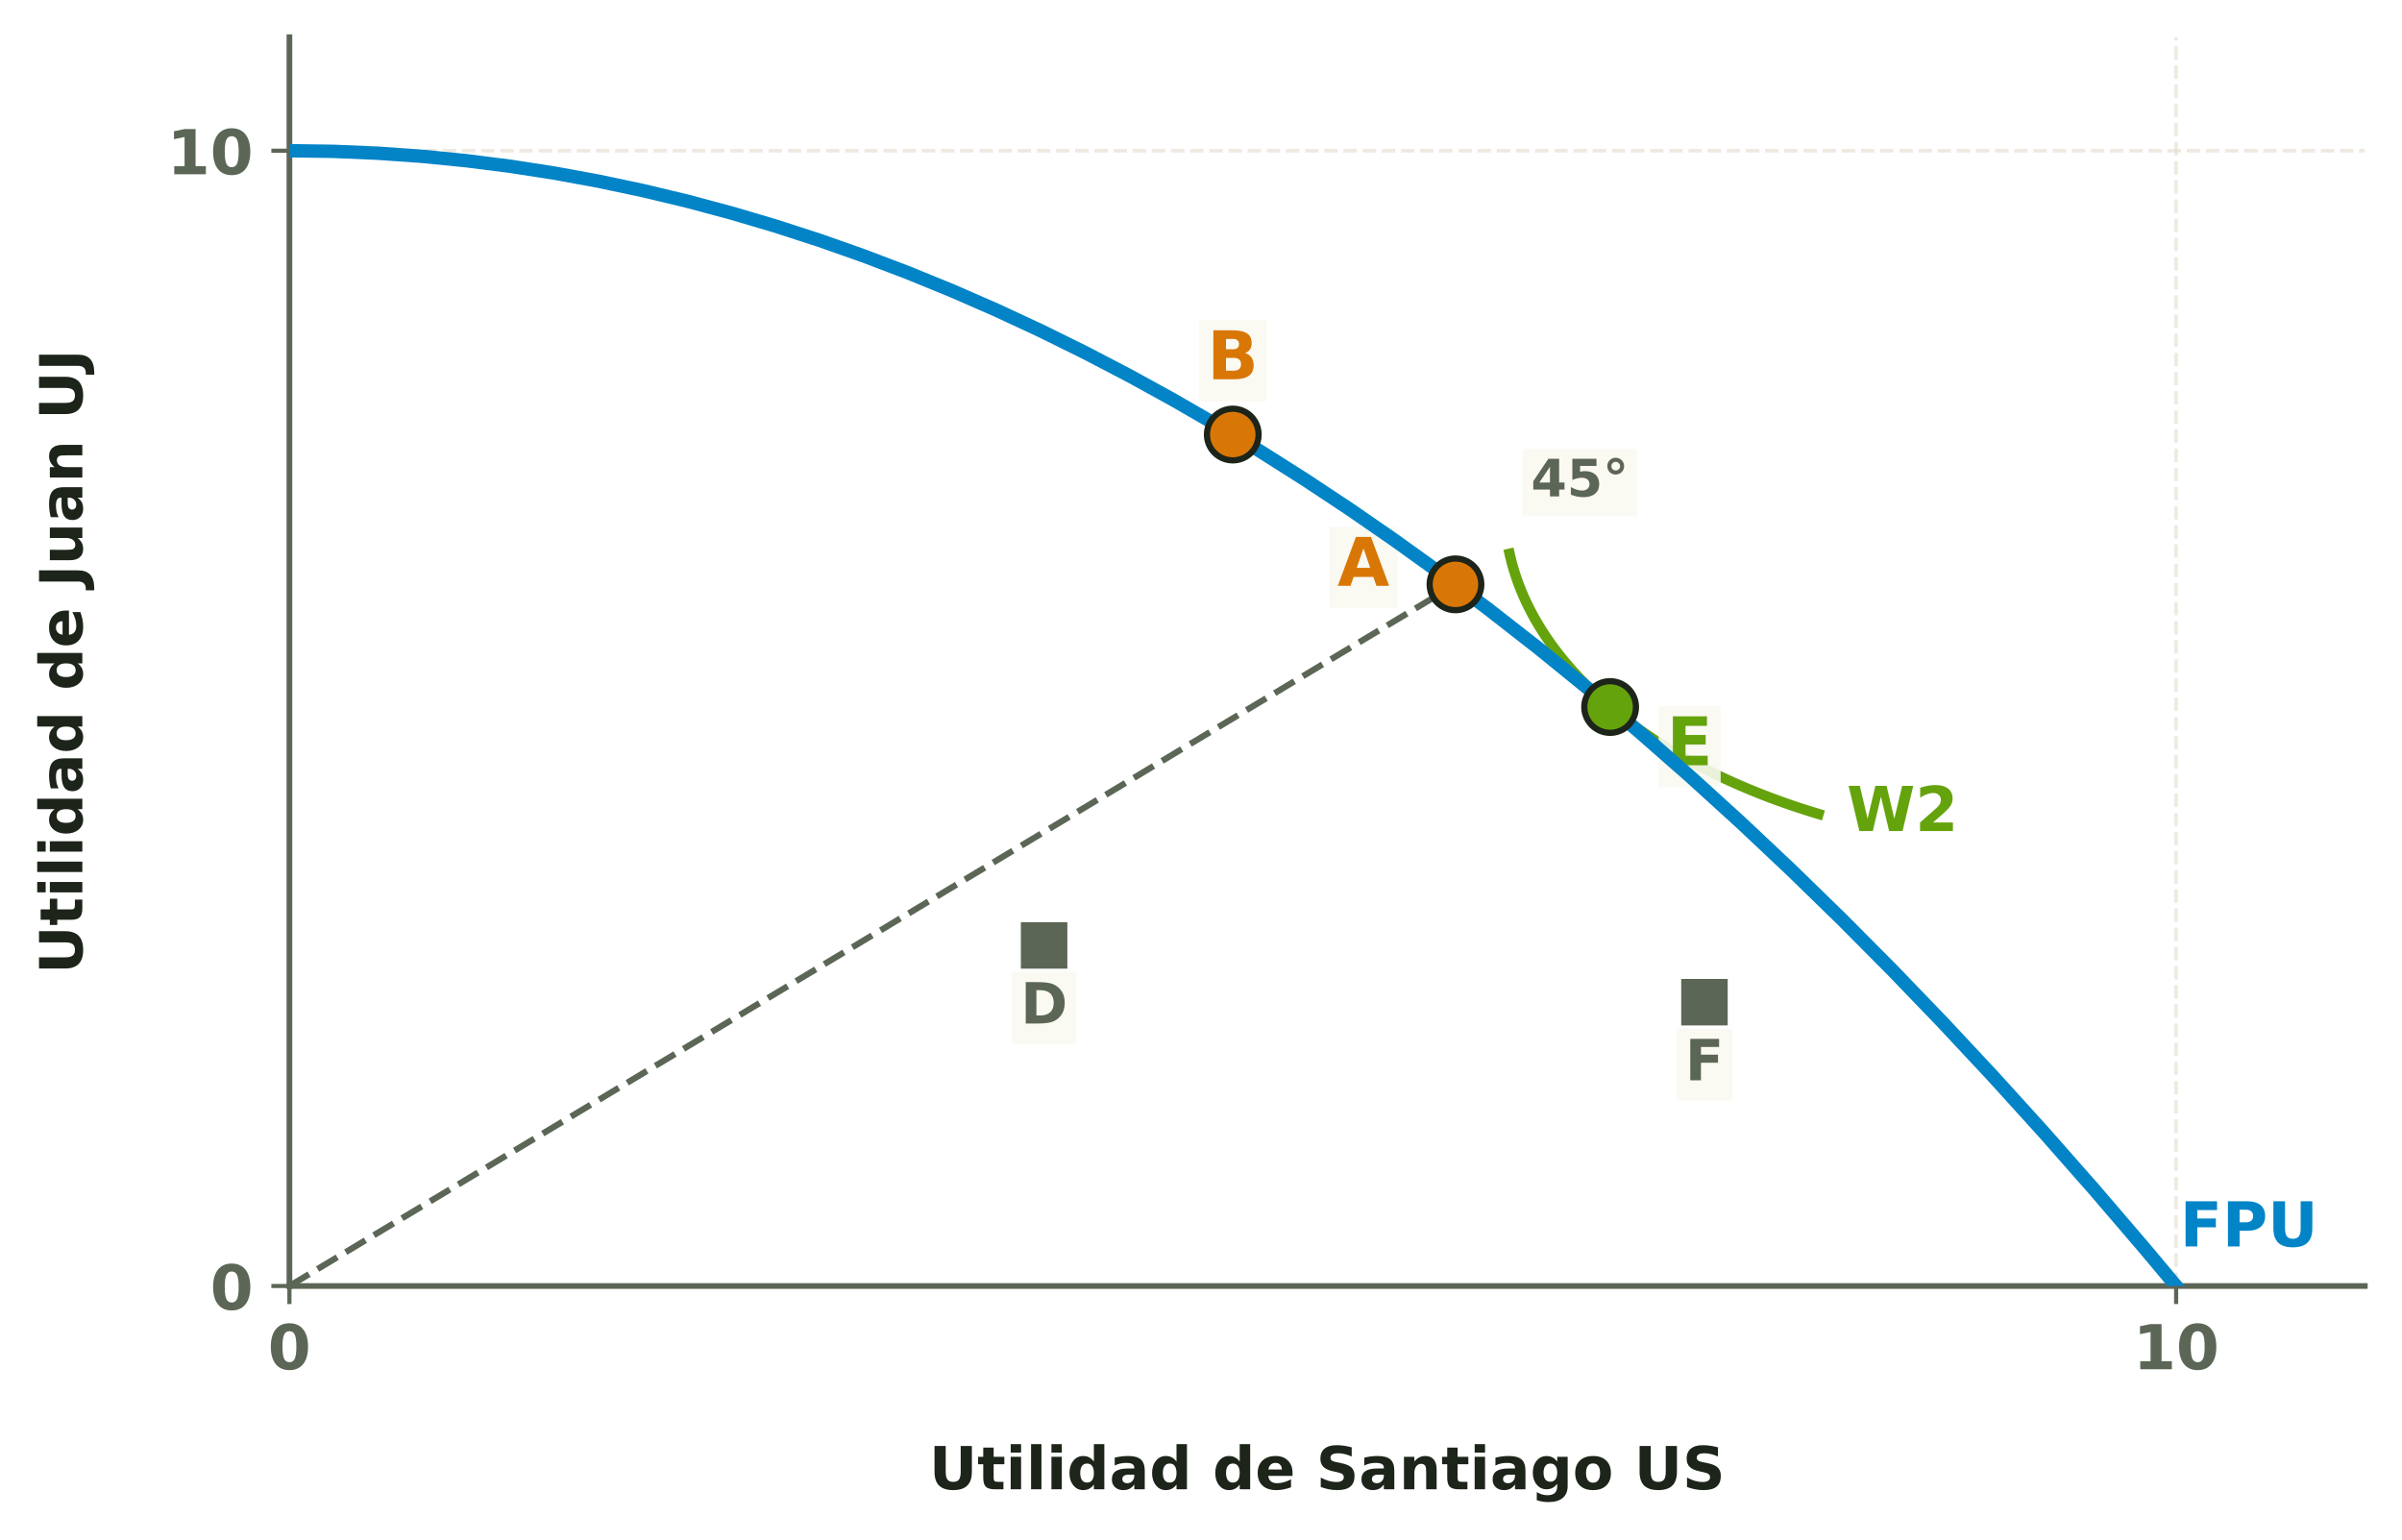
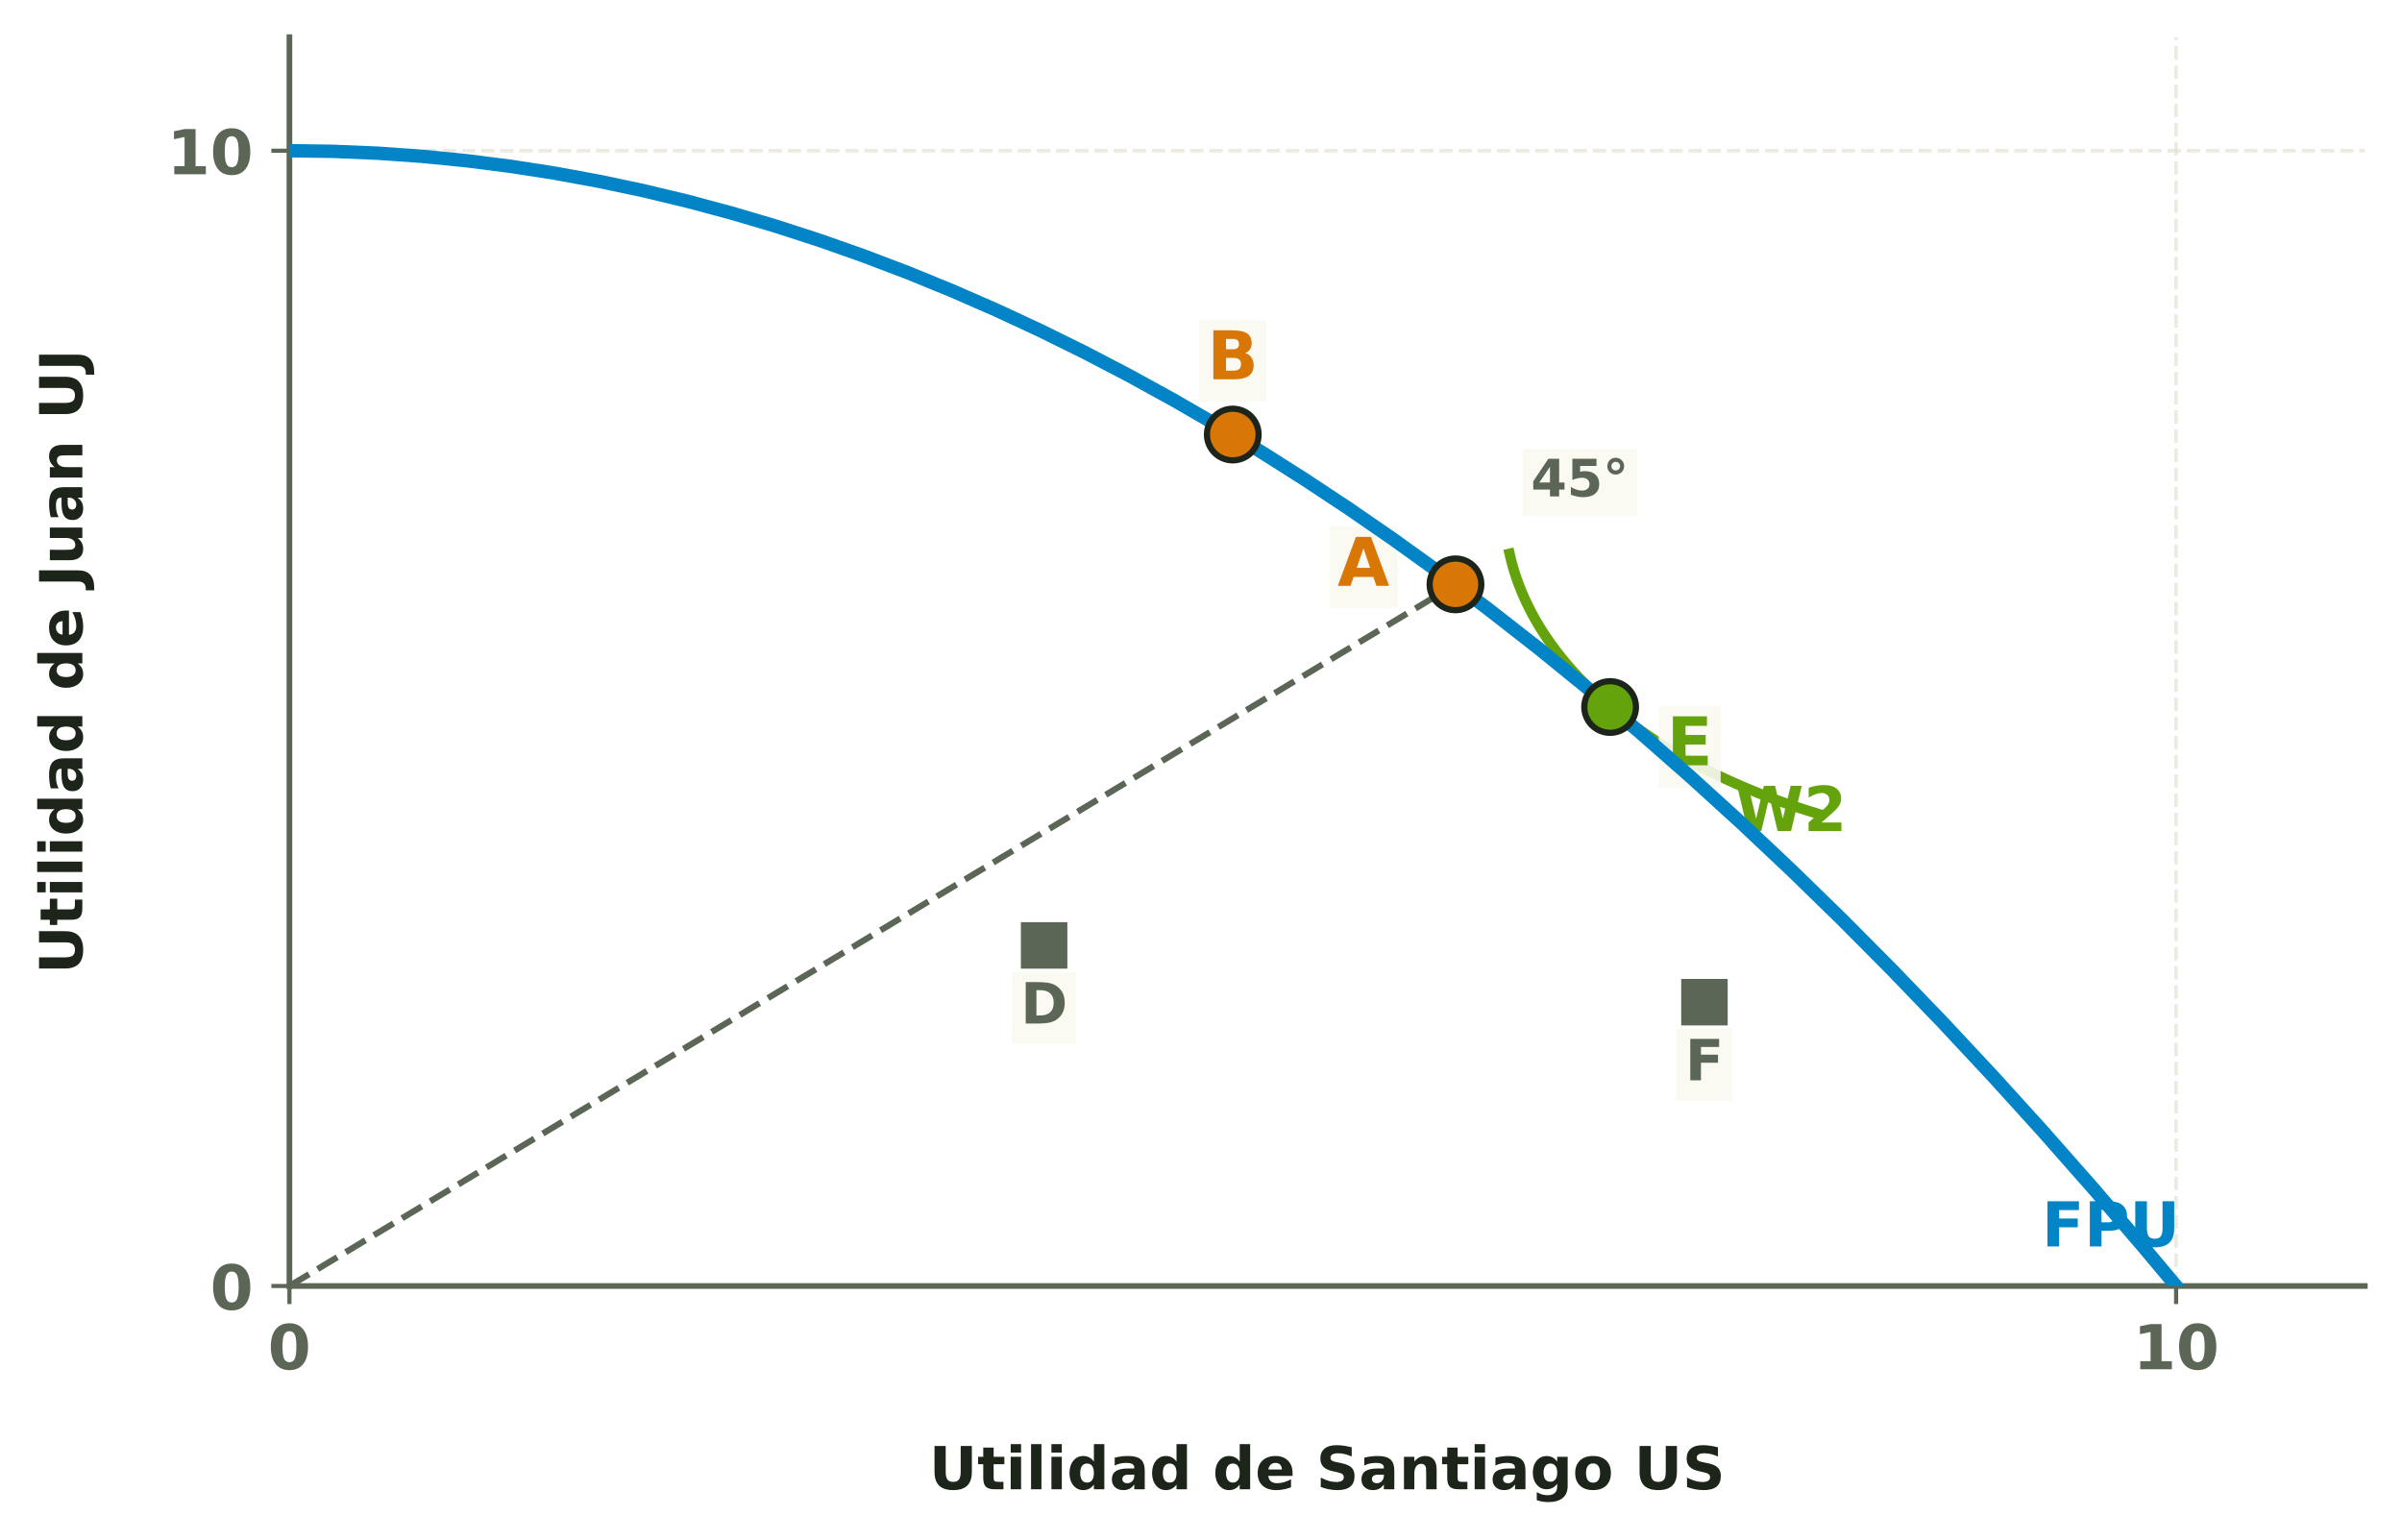
<svg xmlns="http://www.w3.org/2000/svg" xmlns:xlink="http://www.w3.org/1999/xlink" width="464.989pt" height="298.009pt" viewBox="0 0 464.989 298.009" version="1.1">
  <defs>
    <style type="text/css">*{stroke-linejoin: round; stroke-linecap: butt}</style>
  </defs>
  <g id="figure_1">
    <g id="patch_1">
      <path d="M 0 298.009  L 464.989 298.009  L 464.989 0  L 0 0  L 0 298.009  z " style="fill: none; opacity: 0" />
    </g>
    <g id="axes_1">
      <g id="patch_2">
        <path d="M 56.029 248.976  L 457.789 248.976  L 457.789 7.2  L 56.029 7.2  L 56.029 248.976  z " style="fill: none" />
      </g>
      <g id="matplotlib.axis_1">
        <g id="xtick_1">
          <g id="line2d_1">
            <path d="M 56.029 248.976  L 56.029 7.2  " clip-path="url(#p400fd44e9d)" style="fill: none; stroke-dasharray: 2.59,1.12; stroke-dashoffset: 0; stroke: #e2dccb; stroke-opacity: 0.6; stroke-width: 0.7" />
          </g>
          <g id="line2d_2">
            <defs>
              <path id="m096bc9ec4f" d="M 0 0  L 0 3.5  " style="stroke: #5c6656; stroke-width: 0.8" />
            </defs>
            <g>
              <use xlink:href="#m096bc9ec4f" x="56.029" y="248.976" style="fill: #5c6656; stroke: #5c6656; stroke-width: 0.8" />
            </g>
          </g>
          <g id="text_1">
            <g style="fill: #5c6656" transform="translate(51.85391 265.0941) scale(0.12 -0.12)">
              <defs>
                <path id="DejaVuSans-Bold-30" d="M 2944 2338  Q 2944 3213 2780 3570  Q 2616 3928 2228 3928  Q 1841 3928 1675 3570  Q 1509 3213 1509 2338  Q 1509 1453 1675 1090  Q 1841 728 2228 728  Q 2613 728 2778 1090  Q 2944 1453 2944 2338  z M 4147 2328  Q 4147 1169 3647 539  Q 3147 -91 2228 -91  Q 1306 -91 806 539  Q 306 1169 306 2328  Q 306 3491 806 4120  Q 1306 4750 2228 4750  Q 3147 4750 3647 4120  Q 4147 3491 4147 2328  z " transform="scale(0.015625)" />
              </defs>
              <use xlink:href="#DejaVuSans-Bold-30" />
            </g>
          </g>
        </g>
        <g id="xtick_2">
          <g id="line2d_3">
            <path d="M 421.265 248.976  L 421.265 7.2  " clip-path="url(#p400fd44e9d)" style="fill: none; stroke-dasharray: 2.59,1.12; stroke-dashoffset: 0; stroke: #e2dccb; stroke-opacity: 0.6; stroke-width: 0.7" />
          </g>
          <g id="line2d_4">
            <g>
              <use xlink:href="#m096bc9ec4f" x="421.265" y="248.976" style="fill: #5c6656; stroke: #5c6656; stroke-width: 0.8" />
            </g>
          </g>
          <g id="text_2">
            <g style="fill: #5c6656" transform="translate(412.9156 265.0941) scale(0.12 -0.12)">
              <defs>
                <path id="DejaVuSans-Bold-31" d="M 750 831  L 1813 831  L 1813 3847  L 722 3622  L 722 4441  L 1806 4666  L 2950 4666  L 2950 831  L 4013 831  L 4013 0  L 750 0  L 750 831  z " transform="scale(0.015625)" />
              </defs>
              <use xlink:href="#DejaVuSans-Bold-31" />
              <use xlink:href="#DejaVuSans-Bold-30" x="69.58" />
            </g>
          </g>
        </g>
        <g id="text_3">
          <g style="fill: #1d241a" transform="translate(179.8541 288.328) scale(0.115 -0.115)">
            <defs>
              <path id="DejaVuSans-Bold-55" d="M 588 4666  L 1791 4666  L 1791 1869  Q 1791 1291 1980 1042  Q 2169 794 2597 794  Q 3028 794 3217 1042  Q 3406 1291 3406 1869  L 3406 4666  L 4609 4666  L 4609 1869  Q 4609 878 4112 393  Q 3616 -91 2597 -91  Q 1581 -91 1084 393  Q 588 878 588 1869  L 588 4666  z " transform="scale(0.015625)" />
              <path id="DejaVuSans-Bold-74" d="M 1759 4494  L 1759 3500  L 2913 3500  L 2913 2700  L 1759 2700  L 1759 1216  Q 1759 972 1856 886  Q 1953 800 2241 800  L 2816 800  L 2816 0  L 1856 0  Q 1194 0 917 276  Q 641 553 641 1216  L 641 2700  L 84 2700  L 84 3500  L 641 3500  L 641 4494  L 1759 4494  z " transform="scale(0.015625)" />
              <path id="DejaVuSans-Bold-69" d="M 538 3500  L 1656 3500  L 1656 0  L 538 0  L 538 3500  z M 538 4863  L 1656 4863  L 1656 3950  L 538 3950  L 538 4863  z " transform="scale(0.015625)" />
              <path id="DejaVuSans-Bold-6c" d="M 538 4863  L 1656 4863  L 1656 0  L 538 0  L 538 4863  z " transform="scale(0.015625)" />
              <path id="DejaVuSans-Bold-64" d="M 2919 2988  L 2919 4863  L 4044 4863  L 4044 0  L 2919 0  L 2919 506  Q 2688 197 2409 53  Q 2131 -91 1766 -91  Q 1119 -91 703 423  Q 288 938 288 1747  Q 288 2556 703 3070  Q 1119 3584 1766 3584  Q 2128 3584 2408 3439  Q 2688 3294 2919 2988  z M 2181 722  Q 2541 722 2730 984  Q 2919 1247 2919 1747  Q 2919 2247 2730 2509  Q 2541 2772 2181 2772  Q 1825 2772 1636 2509  Q 1447 2247 1447 1747  Q 1447 1247 1636 984  Q 1825 722 2181 722  z " transform="scale(0.015625)" />
              <path id="DejaVuSans-Bold-61" d="M 2106 1575  Q 1756 1575 1579 1456  Q 1403 1338 1403 1106  Q 1403 894 1545 773  Q 1688 653 1941 653  Q 2256 653 2472 879  Q 2688 1106 2688 1447  L 2688 1575  L 2106 1575  z M 3816 1997  L 3816 0  L 2688 0  L 2688 519  Q 2463 200 2181 54  Q 1900 -91 1497 -91  Q 953 -91 614 226  Q 275 544 275 1050  Q 275 1666 698 1953  Q 1122 2241 2028 2241  L 2688 2241  L 2688 2328  Q 2688 2594 2478 2717  Q 2269 2841 1825 2841  Q 1466 2841 1156 2769  Q 847 2697 581 2553  L 581 3406  Q 941 3494 1303 3539  Q 1666 3584 2028 3584  Q 2975 3584 3395 3211  Q 3816 2838 3816 1997  z " transform="scale(0.015625)" />
              <path id="DejaVuSans-Bold-20" transform="scale(0.015625)" />
              <path id="DejaVuSans-Bold-65" d="M 4031 1759  L 4031 1441  L 1416 1441  Q 1456 1047 1700 850  Q 1944 653 2381 653  Q 2734 653 3104 758  Q 3475 863 3866 1075  L 3866 213  Q 3469 63 3072 -14  Q 2675 -91 2278 -91  Q 1328 -91 801 392  Q 275 875 275 1747  Q 275 2603 792 3093  Q 1309 3584 2216 3584  Q 3041 3584 3536 3087  Q 4031 2591 4031 1759  z M 2881 2131  Q 2881 2450 2695 2645  Q 2509 2841 2209 2841  Q 1884 2841 1681 2658  Q 1478 2475 1428 2131  L 2881 2131  z " transform="scale(0.015625)" />
              <path id="DejaVuSans-Bold-53" d="M 3834 4519  L 3834 3531  Q 3450 3703 3084 3790  Q 2719 3878 2394 3878  Q 1963 3878 1756 3759  Q 1550 3641 1550 3391  Q 1550 3203 1689 3098  Q 1828 2994 2194 2919  L 2706 2816  Q 3484 2659 3812 2340  Q 4141 2022 4141 1434  Q 4141 663 3683 286  Q 3225 -91 2284 -91  Q 1841 -91 1394 -6  Q 947 78 500 244  L 500 1259  Q 947 1022 1364 901  Q 1781 781 2169 781  Q 2563 781 2772 912  Q 2981 1044 2981 1288  Q 2981 1506 2839 1625  Q 2697 1744 2272 1838  L 1806 1941  Q 1106 2091 782 2419  Q 459 2747 459 3303  Q 459 4000 909 4375  Q 1359 4750 2203 4750  Q 2588 4750 2994 4692  Q 3400 4634 3834 4519  z " transform="scale(0.015625)" />
              <path id="DejaVuSans-Bold-6e" d="M 4056 2131  L 4056 0  L 2931 0  L 2931 347  L 2931 1631  Q 2931 2084 2911 2256  Q 2891 2428 2841 2509  Q 2775 2619 2662 2680  Q 2550 2741 2406 2741  Q 2056 2741 1856 2470  Q 1656 2200 1656 1722  L 1656 0  L 538 0  L 538 3500  L 1656 3500  L 1656 2988  Q 1909 3294 2193 3439  Q 2478 3584 2822 3584  Q 3428 3584 3742 3212  Q 4056 2841 4056 2131  z " transform="scale(0.015625)" />
              <path id="DejaVuSans-Bold-67" d="M 2919 594  Q 2688 288 2409 144  Q 2131 0 1766 0  Q 1125 0 706 504  Q 288 1009 288 1791  Q 288 2575 706 3076  Q 1125 3578 1766 3578  Q 2131 3578 2409 3434  Q 2688 3291 2919 2981  L 2919 3500  L 4044 3500  L 4044 353  Q 4044 -491 3511 -936  Q 2978 -1381 1966 -1381  Q 1638 -1381 1331 -1331  Q 1025 -1281 716 -1178  L 716 -306  Q 1009 -475 1290 -558  Q 1572 -641 1856 -641  Q 2406 -641 2662 -400  Q 2919 -159 2919 353  L 2919 594  z M 2181 2772  Q 1834 2772 1640 2515  Q 1447 2259 1447 1791  Q 1447 1309 1634 1061  Q 1822 813 2181 813  Q 2531 813 2725 1069  Q 2919 1325 2919 1791  Q 2919 2259 2725 2515  Q 2531 2772 2181 2772  z " transform="scale(0.015625)" />
              <path id="DejaVuSans-Bold-6f" d="M 2203 2784  Q 1831 2784 1636 2517  Q 1441 2250 1441 1747  Q 1441 1244 1636 976  Q 1831 709 2203 709  Q 2569 709 2762 976  Q 2956 1244 2956 1747  Q 2956 2250 2762 2517  Q 2569 2784 2203 2784  z M 2203 3584  Q 3106 3584 3614 3096  Q 4122 2609 4122 1747  Q 4122 884 3614 396  Q 3106 -91 2203 -91  Q 1297 -91 786 396  Q 275 884 275 1747  Q 275 2609 786 3096  Q 1297 3584 2203 3584  z " transform="scale(0.015625)" />
            </defs>
            <use xlink:href="#DejaVuSans-Bold-55" />
            <use xlink:href="#DejaVuSans-Bold-74" x="81.201" />
            <use xlink:href="#DejaVuSans-Bold-69" x="129.004" />
            <use xlink:href="#DejaVuSans-Bold-6c" x="163.281" />
            <use xlink:href="#DejaVuSans-Bold-69" x="197.559" />
            <use xlink:href="#DejaVuSans-Bold-64" x="231.836" />
            <use xlink:href="#DejaVuSans-Bold-61" x="303.418" />
            <use xlink:href="#DejaVuSans-Bold-64" x="370.898" />
            <use xlink:href="#DejaVuSans-Bold-20" x="442.48" />
            <use xlink:href="#DejaVuSans-Bold-64" x="477.295" />
            <use xlink:href="#DejaVuSans-Bold-65" x="548.877" />
            <use xlink:href="#DejaVuSans-Bold-20" x="616.699" />
            <use xlink:href="#DejaVuSans-Bold-53" x="651.514" />
            <use xlink:href="#DejaVuSans-Bold-61" x="723.535" />
            <use xlink:href="#DejaVuSans-Bold-6e" x="791.016" />
            <use xlink:href="#DejaVuSans-Bold-74" x="862.207" />
            <use xlink:href="#DejaVuSans-Bold-69" x="910.01" />
            <use xlink:href="#DejaVuSans-Bold-61" x="944.287" />
            <use xlink:href="#DejaVuSans-Bold-67" x="1011.768" />
            <use xlink:href="#DejaVuSans-Bold-6f" x="1083.35" />
            <use xlink:href="#DejaVuSans-Bold-20" x="1152.051" />
            <use xlink:href="#DejaVuSans-Bold-55" x="1186.865" />
            <use xlink:href="#DejaVuSans-Bold-53" x="1268.066" />
          </g>
        </g>
      </g>
      <g id="matplotlib.axis_2">
        <g id="ytick_1">
          <g id="line2d_5">
            <path d="M 56.029 248.976  L 457.789 248.976  " clip-path="url(#p400fd44e9d)" style="fill: none; stroke-dasharray: 2.59,1.12; stroke-dashoffset: 0; stroke: #e2dccb; stroke-opacity: 0.6; stroke-width: 0.7" />
          </g>
          <g id="line2d_6">
            <defs>
              <path id="m035c01e7cd" d="M 0 0  L -3.5 0  " style="stroke: #5c6656; stroke-width: 0.8" />
            </defs>
            <g>
              <use xlink:href="#m035c01e7cd" x="56.029" y="248.976" style="fill: #5c6656; stroke: #5c6656; stroke-width: 0.8" />
            </g>
          </g>
          <g id="text_4">
            <g style="fill: #5c6656" transform="translate(40.67922 253.5351) scale(0.12 -0.12)">
              <use xlink:href="#DejaVuSans-Bold-30" />
            </g>
          </g>
        </g>
        <g id="ytick_2">
          <g id="line2d_7">
            <path d="M 56.029 29.18  L 457.789 29.18  " clip-path="url(#p400fd44e9d)" style="fill: none; stroke-dasharray: 2.59,1.12; stroke-dashoffset: 0; stroke: #e2dccb; stroke-opacity: 0.6; stroke-width: 0.7" />
          </g>
          <g id="line2d_8">
            <g>
              <use xlink:href="#m035c01e7cd" x="56.029" y="29.18" style="fill: #5c6656; stroke: #5c6656; stroke-width: 0.8" />
            </g>
          </g>
          <g id="text_5">
            <g style="fill: #5c6656" transform="translate(32.32984 33.7387) scale(0.12 -0.12)">
              <use xlink:href="#DejaVuSans-Bold-31" />
              <use xlink:href="#DejaVuSans-Bold-30" x="69.58" />
            </g>
          </g>
        </g>
        <g id="text_6">
          <g style="fill: #1d241a" transform="translate(15.9382 188.5663) rotate(-90) scale(0.115 -0.115)">
            <defs>
              <path id="DejaVuSans-Bold-4a" d="M 588 4666  L 1791 4666  L 1791 453  Q 1791 -419 1317 -850  Q 844 -1281 -116 -1281  L -359 -1281  L -359 -372  L -172 -372  Q 203 -372 395 -162  Q 588 47 588 453  L 588 4666  z " transform="scale(0.015625)" />
              <path id="DejaVuSans-Bold-75" d="M 500 1363  L 500 3500  L 1625 3500  L 1625 3150  Q 1625 2866 1622 2436  Q 1619 2006 1619 1863  Q 1619 1441 1641 1255  Q 1663 1069 1716 984  Q 1784 875 1895 815  Q 2006 756 2150 756  Q 2500 756 2700 1025  Q 2900 1294 2900 1772  L 2900 3500  L 4019 3500  L 4019 0  L 2900 0  L 2900 506  Q 2647 200 2364 54  Q 2081 -91 1741 -91  Q 1134 -91 817 281  Q 500 653 500 1363  z " transform="scale(0.015625)" />
            </defs>
            <use xlink:href="#DejaVuSans-Bold-55" />
            <use xlink:href="#DejaVuSans-Bold-74" x="81.201" />
            <use xlink:href="#DejaVuSans-Bold-69" x="129.004" />
            <use xlink:href="#DejaVuSans-Bold-6c" x="163.281" />
            <use xlink:href="#DejaVuSans-Bold-69" x="197.559" />
            <use xlink:href="#DejaVuSans-Bold-64" x="231.836" />
            <use xlink:href="#DejaVuSans-Bold-61" x="303.418" />
            <use xlink:href="#DejaVuSans-Bold-64" x="370.898" />
            <use xlink:href="#DejaVuSans-Bold-20" x="442.48" />
            <use xlink:href="#DejaVuSans-Bold-64" x="477.295" />
            <use xlink:href="#DejaVuSans-Bold-65" x="548.877" />
            <use xlink:href="#DejaVuSans-Bold-20" x="616.699" />
            <use xlink:href="#DejaVuSans-Bold-4a" x="651.514" />
            <use xlink:href="#DejaVuSans-Bold-75" x="688.721" />
            <use xlink:href="#DejaVuSans-Bold-61" x="759.912" />
            <use xlink:href="#DejaVuSans-Bold-6e" x="827.393" />
            <use xlink:href="#DejaVuSans-Bold-20" x="898.584" />
            <use xlink:href="#DejaVuSans-Bold-55" x="933.398" />
            <use xlink:href="#DejaVuSans-Bold-4a" x="1014.6" />
          </g>
        </g>
      </g>
      <g id="line2d_9">
        <path d="M 56.029 248.976  L 281.757 113.134  " clip-path="url(#p400fd44e9d)" style="fill: none; stroke-dasharray: 4.44,1.92; stroke-dashoffset: 0; stroke: #5c6656; stroke-width: 1.2" />
      </g>
      <g id="patch_3">
        <path d="M 56.029 248.976  L 56.029 7.2  " style="fill: none; stroke: #5c6656; stroke-width: 1.1; stroke-linejoin: miter; stroke-linecap: square" />
      </g>
      <g id="patch_4">
        <path d="M 56.029 248.976  L 457.789 248.976  " style="fill: none; stroke: #5c6656; stroke-width: 1.1; stroke-linejoin: miter; stroke-linecap: square" />
      </g>
-       <g id="text_7">
-         <g style="fill: #0284c7" transform="translate(421.9954 241.3194) scale(0.12 -0.12)">
+       <g id="end-label">
+         <g style="fill: #0284c7" transform="translate(395.2579 241.3194) scale(0.12 -0.12)">
          <defs>
            <path id="DejaVuSans-Bold-46" d="M 588 4666  L 3834 4666  L 3834 3756  L 1791 3756  L 1791 2888  L 3713 2888  L 3713 1978  L 1791 1978  L 1791 0  L 588 0  L 588 4666  z " transform="scale(0.015625)" />
            <path id="DejaVuSans-Bold-50" d="M 588 4666  L 2584 4666  Q 3475 4666 3951 4270  Q 4428 3875 4428 3144  Q 4428 2409 3951 2014  Q 3475 1619 2584 1619  L 1791 1619  L 1791 0  L 588 0  L 588 4666  z M 1791 3794  L 1791 2491  L 2456 2491  Q 2806 2491 2997 2661  Q 3188 2831 3188 3144  Q 3188 3456 2997 3625  Q 2806 3794 2456 3794  L 1791 3794  z " transform="scale(0.015625)" />
          </defs>
          <use xlink:href="#DejaVuSans-Bold-46" />
          <use xlink:href="#DejaVuSans-Bold-50" x="68.311" />
          <use xlink:href="#DejaVuSans-Bold-55" x="141.602" />
        </g>
      </g>
-       <g id="text_8">
+       <g id="text_7">
        <g id="patch_5">
          <path d="M 294.767 99.792  L 316.882 99.792  L 316.882 86.914  L 294.767 86.914  z " style="fill: #faf8f1; opacity: 0.9" />
        </g>
        <g style="fill: #5c6656" transform="translate(296.3665 96.11208) scale(0.1 -0.1)">
          <defs>
            <path id="DejaVuSans-Bold-34" d="M 2356 3675  L 1038 1722  L 2356 1722  L 2356 3675  z M 2156 4666  L 3494 4666  L 3494 1722  L 4159 1722  L 4159 850  L 3494 850  L 3494 0  L 2356 0  L 2356 850  L 288 850  L 288 1881  L 2156 4666  z " transform="scale(0.015625)" />
            <path id="DejaVuSans-Bold-35" d="M 678 4666  L 3669 4666  L 3669 3781  L 1638 3781  L 1638 3059  Q 1775 3097 1914 3117  Q 2053 3138 2203 3138  Q 3056 3138 3531 2711  Q 4006 2284 4006 1522  Q 4006 766 3489 337  Q 2972 -91 2053 -91  Q 1656 -91 1267 -14  Q 878 63 494 219  L 494 1166  Q 875 947 1217 837  Q 1559 728 1863 728  Q 2300 728 2551 942  Q 2803 1156 2803 1522  Q 2803 1891 2551 2103  Q 2300 2316 1863 2316  Q 1603 2316 1309 2248  Q 1016 2181 678 2041  L 678 4666  z " transform="scale(0.015625)" />
            <path id="DejaVuSans-Bold-b0" d="M 1600 4288  Q 1375 4288 1219 4131  Q 1063 3975 1063 3750  Q 1063 3525 1217 3372  Q 1372 3219 1600 3219  Q 1825 3219 1981 3373  Q 2138 3528 2138 3750  Q 2138 3975 1980 4131  Q 1822 4288 1600 4288  z M 1600 4794  Q 1806 4794 1997 4714  Q 2188 4634 2338 4488  Q 2484 4338 2561 4150  Q 2638 3963 2638 3750  Q 2638 3541 2561 3352  Q 2484 3163 2344 3022  Q 2194 2872 2000 2792  Q 1806 2713 1594 2713  Q 1153 2713 854 3011  Q 556 3309 556 3750  Q 556 4191 857 4492  Q 1159 4794 1600 4794  z " transform="scale(0.015625)" />
          </defs>
          <use xlink:href="#DejaVuSans-Bold-34" />
          <use xlink:href="#DejaVuSans-Bold-35" x="69.58" />
          <use xlink:href="#DejaVuSans-Bold-b0" x="139.16" />
        </g>
      </g>
-       <g id="text_9">
+       <g id="text_8">
        <g id="patch_6">
          <path d="M 257.353 117.688  L 270.534 117.688  L 270.534 101.987  L 257.353 101.987  z " style="fill: #faf8f1; opacity: 0.9" />
        </g>
        <g style="fill: #d97706" transform="translate(258.913 113.4246) scale(0.13 -0.13)">
          <defs>
            <path id="DejaVuSans-Bold-41" d="M 3419 850  L 1538 850  L 1241 0  L 31 0  L 1759 4666  L 3194 4666  L 4922 0  L 3713 0  L 3419 850  z M 1838 1716  L 3116 1716  L 2478 3572  L 1838 1716  z " transform="scale(0.015625)" />
          </defs>
          <use xlink:href="#DejaVuSans-Bold-41" />
        </g>
      </g>
-       <g id="text_10">
+       <g id="text_9">
        <g id="patch_7">
          <path d="M 232.133 77.693  L 245.161 77.693  L 245.161 61.991  L 232.133 61.991  z " style="fill: #faf8f1; opacity: 0.9" />
        </g>
        <g style="fill: #d97706" transform="translate(233.6926 73.42915) scale(0.13 -0.13)">
          <defs>
            <path id="DejaVuSans-Bold-42" d="M 2456 2859  Q 2741 2859 2887 2984  Q 3034 3109 3034 3353  Q 3034 3594 2887 3720  Q 2741 3847 2456 3847  L 1791 3847  L 1791 2859  L 2456 2859  z M 2497 819  Q 2859 819 3042 972  Q 3225 1125 3225 1434  Q 3225 1738 3044 1889  Q 2863 2041 2497 2041  L 1791 2041  L 1791 819  L 2497 819  z M 3616 2497  Q 4003 2384 4215 2081  Q 4428 1778 4428 1338  Q 4428 663 3972 331  Q 3516 0 2584 0  L 588 0  L 588 4666  L 2394 4666  Q 3366 4666 3802 4372  Q 4238 4078 4238 3431  Q 4238 3091 4078 2852  Q 3919 2613 3616 2497  z " transform="scale(0.015625)" />
          </defs>
          <use xlink:href="#DejaVuSans-Bold-42" />
        </g>
      </g>
      <g id="line2d_10">
        <path d="M 292.231 107.203  L 292.418 108.011  L 292.62 108.818  L 292.84 109.623  L 293.075 110.426  L 293.328 111.228  L 293.597 112.028  L 293.882 112.825  L 294.183 113.62  L 294.501 114.413  L 294.835 115.204  L 295.186 115.992  L 295.552 116.778  L 295.935 117.56  L 296.334 118.34  L 296.749 119.117  L 297.179 119.89  L 297.626 120.66  L 298.088 121.427  L 298.566 122.191  L 299.06 122.95  L 299.57 123.706  L 300.094 124.458  L 300.635 125.207  L 301.19 125.951  L 301.761 126.691  L 302.347 127.426  L 302.948 128.158  L 303.564 128.884  L 304.195 129.606  L 304.841 130.323  L 305.502 131.036  L 306.177 131.743  L 306.866 132.446  L 307.57 133.143  L 308.288 133.835  L 309.021 134.521  L 309.767 135.202  L 310.528 135.878  L 311.302 136.547  L 312.09 137.211  L 312.891 137.869  L 313.706 138.521  L 314.535 139.167  L 315.376 139.806  L 316.231 140.439  L 317.098 141.066  L 317.979 141.687  L 318.872 142.3  L 319.777 142.907  L 320.695 143.508  L 321.626 144.101  L 322.568 144.687  L 323.522 145.267  L 324.489 145.839  L 325.467 146.404  L 326.456 146.961  L 327.457 147.512  L 328.469 148.054  L 329.492 148.59  L 330.526 149.117  L 331.571 149.637  L 332.627 150.149  L 333.693 150.653  L 334.769 151.149  L 335.855 151.637  L 336.951 152.117  L 338.057 152.588  L 339.173 153.052  L 340.298 153.507  L 341.432 153.953  L 342.576 154.392  L 343.728 154.821  L 344.889 155.242  L 346.059 155.655  L 347.237 156.058  L 348.423 156.453  L 349.618 156.839  L 350.82 157.216  L 352.03 157.584  " clip-path="url(#p400fd44e9d)" style="fill: none; stroke: #65a30d; stroke-width: 2; stroke-linecap: square" />
      </g>
-       <g id="text_11">
-         <g style="fill: #65a30d" transform="translate(357.5083 160.8952) scale(0.12 -0.12)">
+       <g id="end-label">
+         <g style="fill: #65a30d" transform="translate(335.9233 160.8952) scale(0.12 -0.12)">
          <defs>
            <path id="DejaVuSans-Bold-57" d="M 191 4666  L 1344 4666  L 2150 1275  L 2950 4666  L 4109 4666  L 4909 1275  L 5716 4666  L 6859 4666  L 5759 0  L 4372 0  L 3525 3547  L 2688 0  L 1300 0  L 191 4666  z " transform="scale(0.015625)" />
            <path id="DejaVuSans-Bold-32" d="M 1844 884  L 3897 884  L 3897 0  L 506 0  L 506 884  L 2209 2388  Q 2438 2594 2547 2791  Q 2656 2988 2656 3200  Q 2656 3528 2436 3728  Q 2216 3928 1850 3928  Q 1569 3928 1234 3808  Q 900 3688 519 3450  L 519 4475  Q 925 4609 1322 4679  Q 1719 4750 2100 4750  Q 2938 4750 3402 4381  Q 3866 4013 3866 3353  Q 3866 2972 3669 2642  Q 3472 2313 2841 1759  L 1844 884  z " transform="scale(0.015625)" />
          </defs>
          <use xlink:href="#DejaVuSans-Bold-57" />
          <use xlink:href="#DejaVuSans-Bold-32" x="110.303" />
        </g>
      </g>
-       <g id="text_12">
+       <g id="text_10">
        <g id="patch_8">
          <path d="M 321.091 152.424  L 333.092 152.424  L 333.092 136.722  L 321.091 136.722  z " style="fill: #faf8f1; opacity: 0.9" />
        </g>
        <g style="fill: #65a30d" transform="translate(322.6511 148.1599) scale(0.13 -0.13)">
          <defs>
            <path id="DejaVuSans-Bold-45" d="M 588 4666  L 3834 4666  L 3834 3756  L 1791 3756  L 1791 2888  L 3713 2888  L 3713 1978  L 1791 1978  L 1791 909  L 3903 909  L 3903 0  L 588 0  L 588 4666  z " transform="scale(0.015625)" />
          </defs>
          <use xlink:href="#DejaVuSans-Bold-45" />
        </g>
      </g>
-       <g id="text_13">
+       <g id="text_11">
        <g id="patch_9">
          <path d="M 195.907 202.099  L 208.339 202.099  L 208.339 188.153  L 195.907 188.153  z " style="fill: #faf8f1; opacity: 0.9" />
        </g>
        <g style="fill: #5c6656" transform="translate(197.5573 198.1612) scale(0.11 -0.11)">
          <defs>
            <path id="DejaVuSans-Bold-44" d="M 1791 3756  L 1791 909  L 2222 909  Q 2959 909 3348 1275  Q 3738 1641 3738 2338  Q 3738 3031 3350 3393  Q 2963 3756 2222 3756  L 1791 3756  z M 588 4666  L 1856 4666  Q 2919 4666 3439 4514  Q 3959 4363 4331 4000  Q 4659 3684 4818 3271  Q 4978 2859 4978 2338  Q 4978 1809 4818 1395  Q 4659 981 4331 666  Q 3956 303 3431 151  Q 2906 0 1856 0  L 588 0  L 588 4666  z " transform="scale(0.015625)" />
          </defs>
          <use xlink:href="#DejaVuSans-Bold-44" />
        </g>
      </g>
-       <g id="text_14">
+       <g id="text_12">
        <g id="patch_10">
          <path d="M 324.549 213.089  L 335.363 213.089  L 335.363 199.143  L 324.549 199.143  z " style="fill: #faf8f1; opacity: 0.9" />
        </g>
        <g style="fill: #5c6656" transform="translate(326.1987 209.151) scale(0.11 -0.11)">
          <use xlink:href="#DejaVuSans-Bold-46" />
        </g>
      </g>
      <g id="line2d_11">
        <path d="M 56.029 29.18  L 64.579 29.3  L 73.13 29.662  L 81.681 30.264  L 90.231 31.107  L 98.782 32.191  L 107.333 33.517  L 115.883 35.083  L 124.434 36.89  L 132.985 38.938  L 141.535 41.227  L 150.086 43.756  L 158.637 46.527  L 167.187 49.539  L 175.738 52.792  L 184.289 56.285  L 192.84 60.02  L 201.39 63.995  L 209.941 68.211  L 218.492 72.669  L 227.042 77.367  L 235.593 82.306  L 244.144 87.486  L 252.694 92.908  L 261.245 98.57  L 269.796 104.473  L 278.346 110.616  L 288.119 117.933  L 297.891 125.564  L 307.663 133.51  L 317.435 141.771  L 327.207 150.347  L 336.98 159.237  L 346.752 168.441  L 356.524 177.961  L 366.296 187.795  L 376.068 197.944  L 385.841 208.408  L 395.613 219.186  L 405.385 230.279  L 415.157 241.686  L 421.265 248.976  L 421.265 248.976  " clip-path="url(#p400fd44e9d)" style="fill: none; stroke: #0284c7; stroke-width: 2.6; stroke-linecap: square" />
      </g>
      <g id="line2d_12">
        <defs>
          <path id="m08240d3f58" d="M -4 4  L 4 4  L 4 -4  L -4 -4  z " style="stroke: #5c6656; stroke-linejoin: miter" />
        </defs>
        <g clip-path="url(#p400fd44e9d)">
          <use xlink:href="#m08240d3f58" x="202.123" y="183.037" style="fill: #5c6656; stroke: #5c6656; stroke-linejoin: miter" />
        </g>
      </g>
      <g id="line2d_13">
        <g clip-path="url(#p400fd44e9d)">
          <use xlink:href="#m08240d3f58" x="329.956" y="194.027" style="fill: #5c6656; stroke: #5c6656; stroke-linejoin: miter" />
        </g>
      </g>
      <g id="line2d_14">
        <defs>
          <path id="mf56c9cc2ef" d="M 0 5  C 1.326 5 2.598 4.473 3.536 3.536  C 4.473 2.598 5 1.326 5 0  C 5 -1.326 4.473 -2.598 3.536 -3.536  C 2.598 -4.473 1.326 -5 0 -5  C -1.326 -5 -2.598 -4.473 -3.536 -3.536  C -4.473 -2.598 -5 -1.326 -5 0  C -5 1.326 -4.473 2.598 -3.536 3.536  C -2.598 4.473 -1.326 5 0 5  z " style="stroke: #1d241a; stroke-width: 1.2" />
        </defs>
        <g clip-path="url(#p400fd44e9d)">
          <use xlink:href="#mf56c9cc2ef" x="281.757" y="113.134" style="fill: #d97706; stroke: #1d241a; stroke-width: 1.2" />
        </g>
      </g>
      <g id="line2d_15">
        <g clip-path="url(#p400fd44e9d)">
          <use xlink:href="#mf56c9cc2ef" x="238.647" y="84.129" style="fill: #d97706; stroke: #1d241a; stroke-width: 1.2" />
        </g>
      </g>
      <g id="line2d_16">
        <defs>
          <path id="m63a9e9be68" d="M 0 5  C 1.326 5 2.598 4.473 3.536 3.536  C 4.473 2.598 5 1.326 5 0  C 5 -1.326 4.473 -2.598 3.536 -3.536  C 2.598 -4.473 1.326 -5 0 -5  C -1.326 -5 -2.598 -4.473 -3.536 -3.536  C -4.473 -2.598 -5 -1.326 -5 0  C -5 1.326 -4.473 2.598 -3.536 3.536  C -2.598 4.473 -1.326 5 0 5  z " style="stroke: #1d241a; stroke-width: 1.2" />
        </defs>
        <g clip-path="url(#p400fd44e9d)">
          <use xlink:href="#m63a9e9be68" x="311.694" y="136.88" style="fill: #65a30d; stroke: #1d241a; stroke-width: 1.2" />
        </g>
      </g>
    </g>
  </g>
  <defs>
    <clipPath id="p400fd44e9d">
      <rect x="56.029" y="7.2" width="401.76" height="241.776" />
    </clipPath>
  </defs>
</svg>
